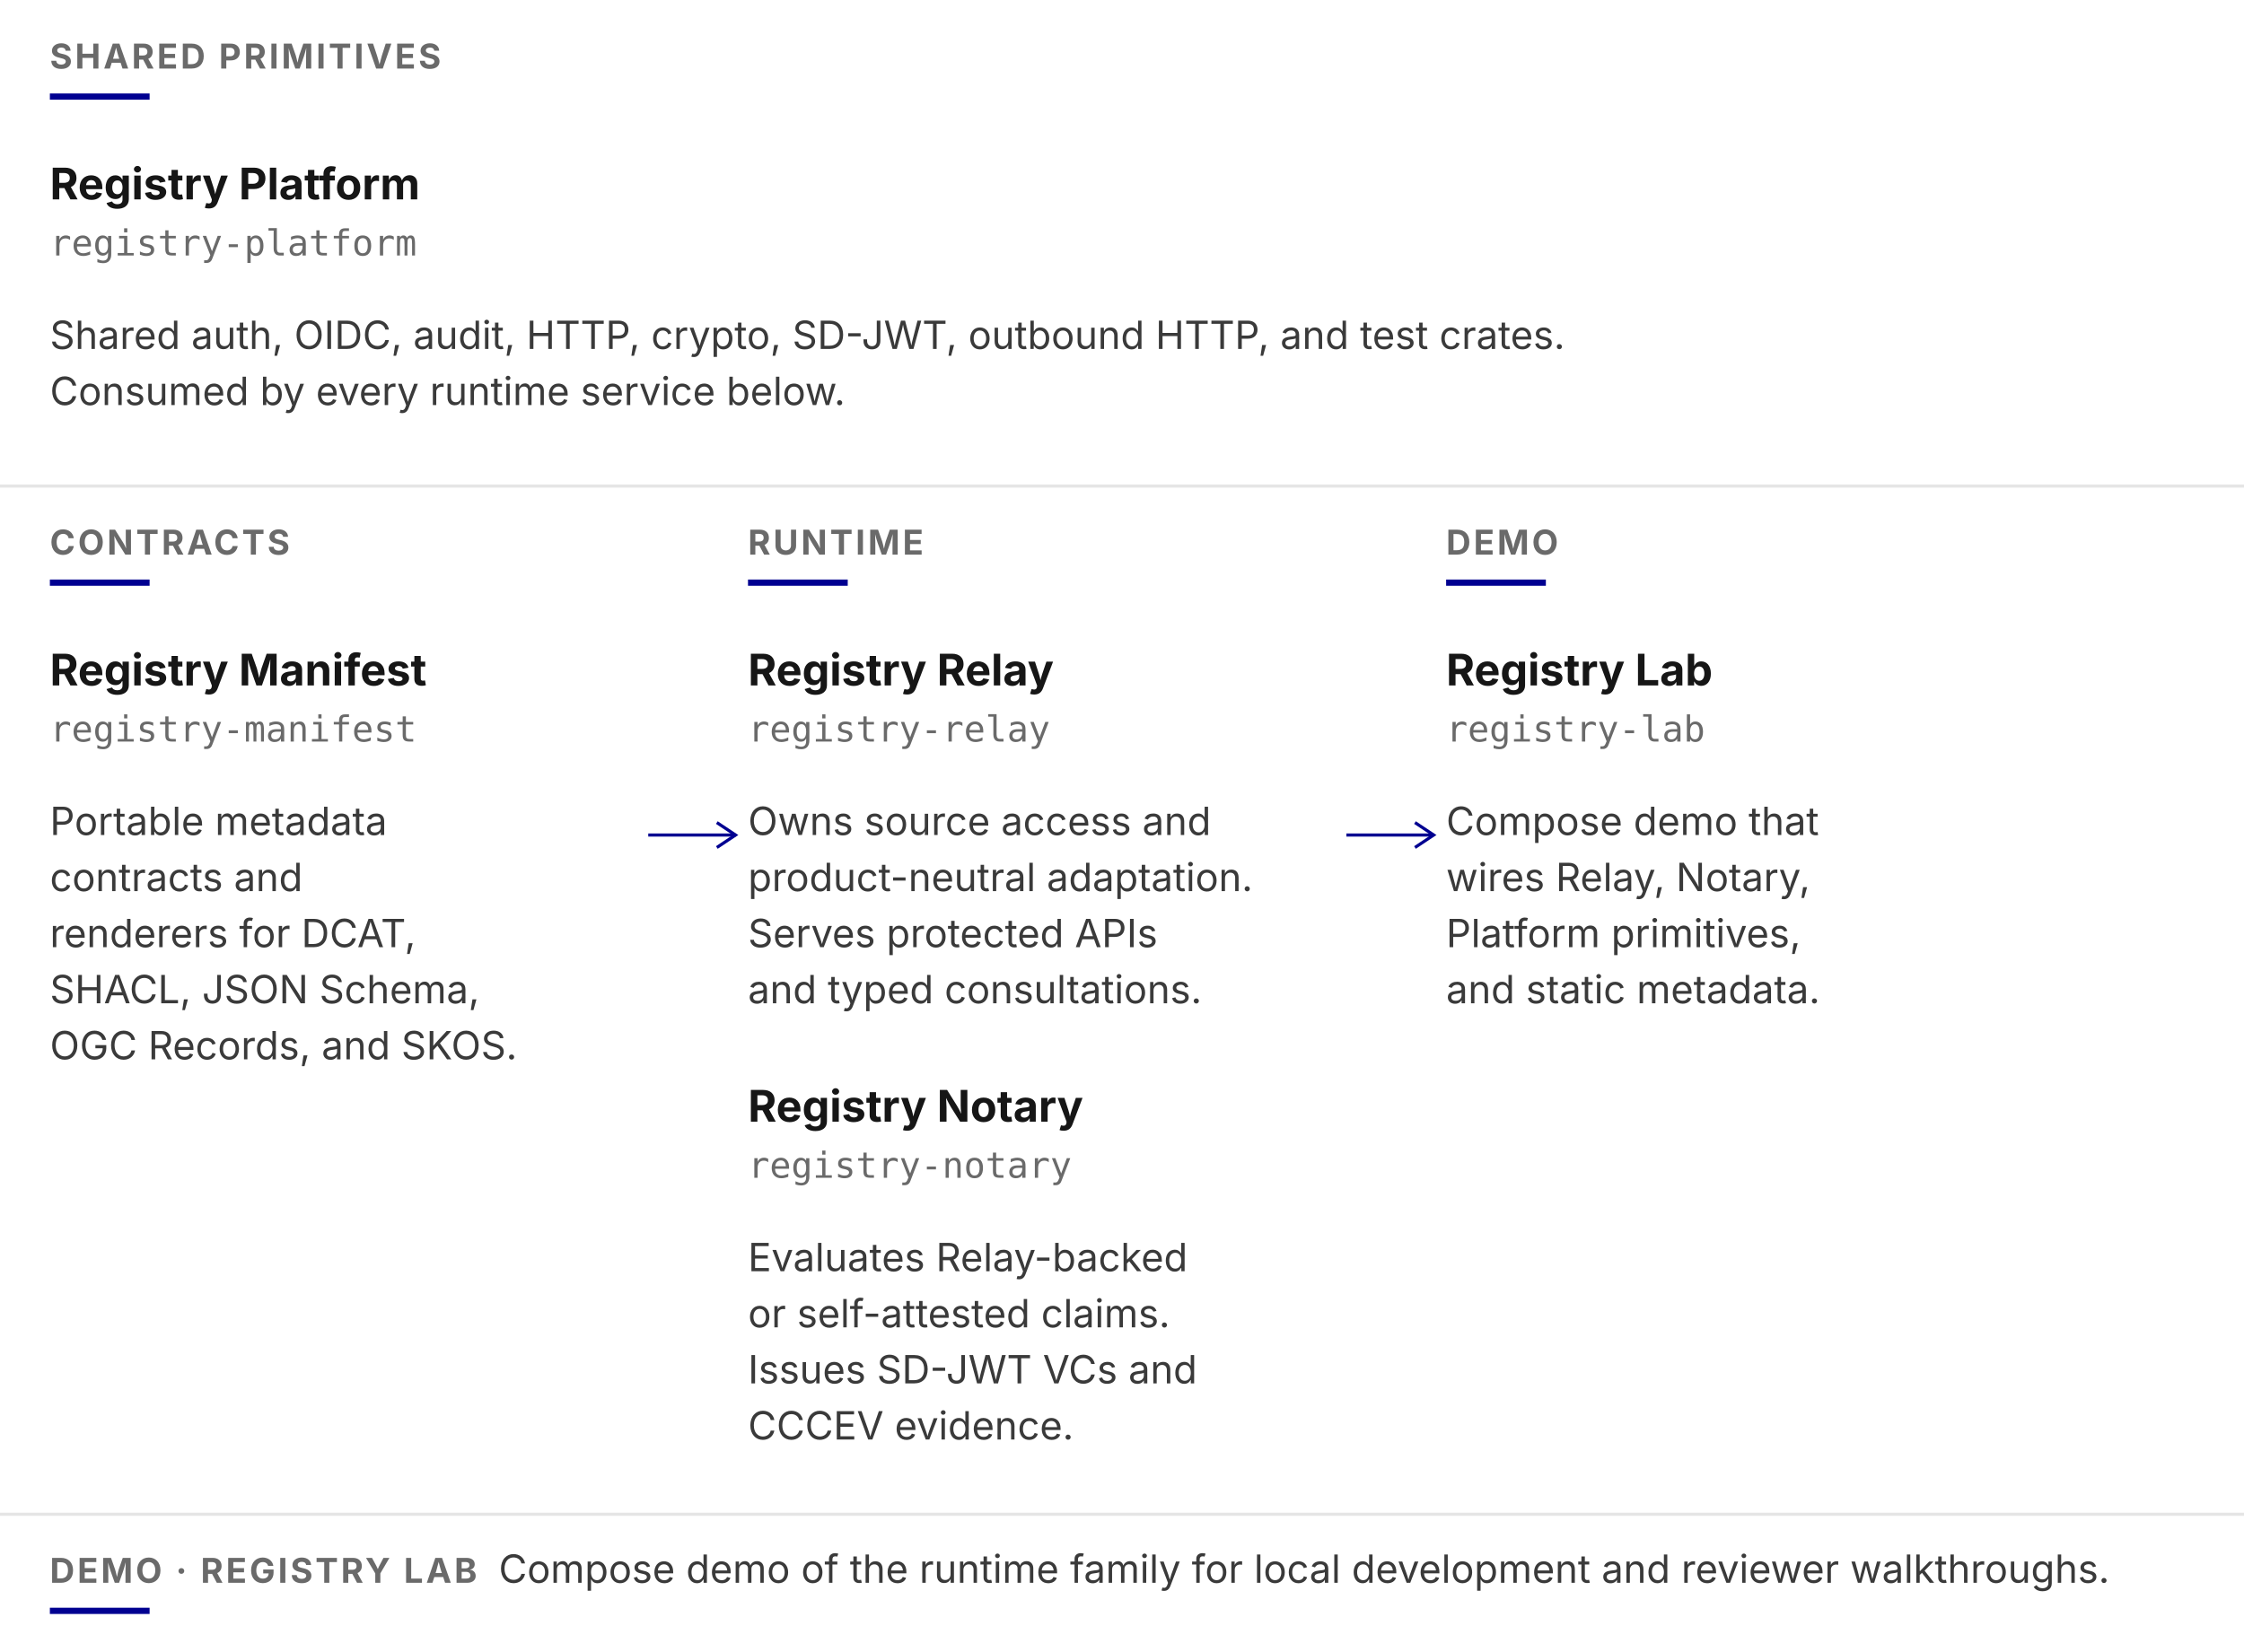
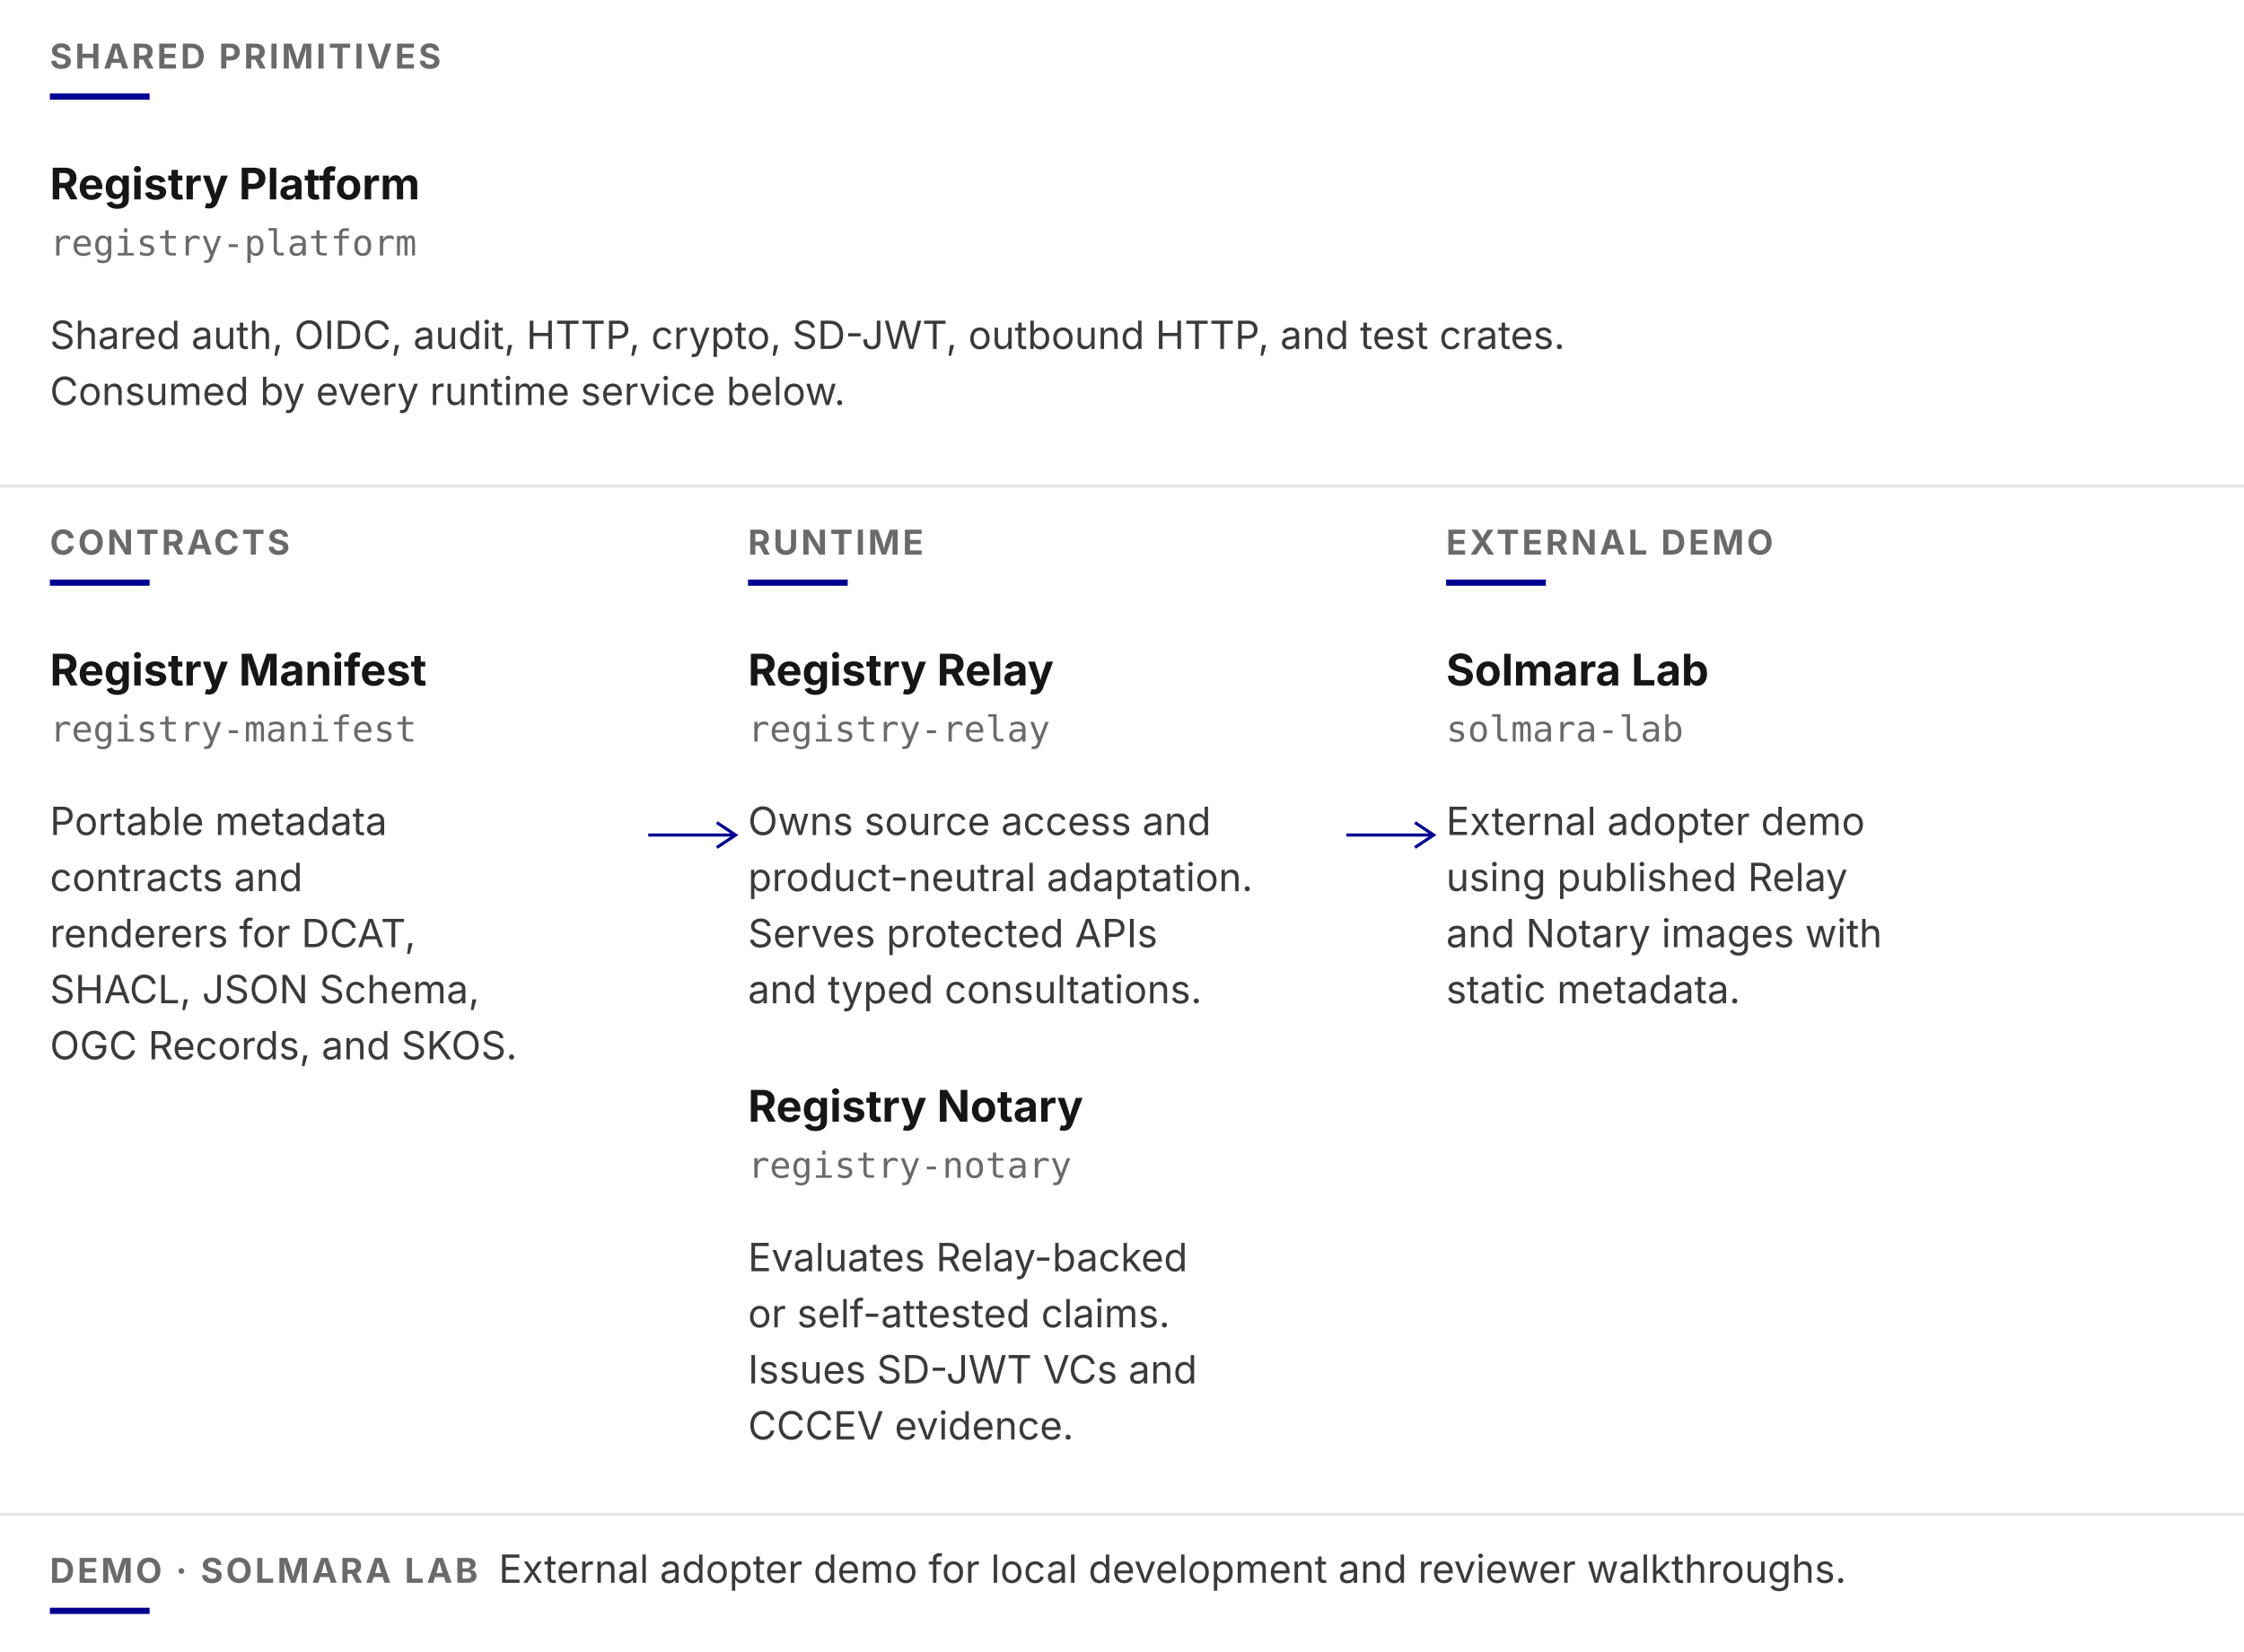
<svg xmlns="http://www.w3.org/2000/svg" viewBox="0 0 720 530" role="img" font-family="'Public Sans', system-ui, -apple-system, BlinkMacSystemFont, sans-serif" text-rendering="geometricPrecision">
  <text x="16" y="22" fill="#6a6a6a" font-size="11" font-weight="700" letter-spacing="0.08em">SHARED PRIMITIVES</text>
  <rect x="16" y="30" width="32" height="2" fill="#000091" />
  <text x="16" y="64" fill="#161616" font-size="14" font-weight="700">Registry Platform</text>
  <text x="16" y="82" fill="#6a6a6a" font-size="11.5" font-family="'IBM Plex Mono', ui-monospace, SFMono-Regular, monospace">registry-platform</text>
  <g fill="#3a3a3a" font-size="12.5">
    <text x="16" y="112">Shared auth, OIDC, audit, HTTP, crypto, SD-JWT, outbound HTTP, and test crates.</text>
    <text x="16" y="130">Consumed by every runtime service below.</text>
  </g>
  <line x1="0" y1="156" x2="720" y2="156" stroke="#e5e5e5" stroke-width="1" />
  <g fill="#6a6a6a" font-size="11" font-weight="700" letter-spacing="0.08em">
    <text x="16" y="178">CONTRACTS</text>
    <text x="240" y="178">RUNTIME</text>
-     <text x="464" y="178">DEMO</text>
+     <text x="464" y="178">EXTERNAL DEMO</text>
  </g>
  <g fill="#000091">
    <rect x="16" y="186" width="32" height="2" />
    <rect x="240" y="186" width="32" height="2" />
    <rect x="464" y="186" width="32" height="2" />
  </g>
  <text x="16" y="220" fill="#161616" font-size="14" font-weight="700">Registry Manifest</text>
  <text x="16" y="238" fill="#6a6a6a" font-size="11.5" font-family="'IBM Plex Mono', ui-monospace, SFMono-Regular, monospace">registry-manifest</text>
  <g fill="#3a3a3a" font-size="12.5">
    <text x="16" y="268">Portable metadata</text>
    <text x="16" y="286">contracts and</text>
    <text x="16" y="304">renderers for DCAT,</text>
    <text x="16" y="322">SHACL, JSON Schema,</text>
    <text x="16" y="340">OGC Records, and SKOS.</text>
  </g>
  <g stroke="#000091" stroke-width="1" fill="none">
    <line x1="208" y1="268" x2="236" y2="268" />
    <polyline points="230,264 236,268 230,272" />
  </g>
  <text x="240" y="220" fill="#161616" font-size="14" font-weight="700">Registry Relay</text>
  <text x="240" y="238" fill="#6a6a6a" font-size="11.5" font-family="'IBM Plex Mono', ui-monospace, SFMono-Regular, monospace">registry-relay</text>
  <g fill="#3a3a3a" font-size="12.5">
    <text x="240" y="268">Owns source access and</text>
    <text x="240" y="286">product-neutral adaptation.</text>
    <text x="240" y="304">Serves protected APIs</text>
    <text x="240" y="322">and typed consultations.</text>
  </g>
  <text x="240" y="360" fill="#161616" font-size="14" font-weight="700">Registry Notary</text>
  <text x="240" y="378" fill="#6a6a6a" font-size="11.5" font-family="'IBM Plex Mono', ui-monospace, SFMono-Regular, monospace">registry-notary</text>
  <g fill="#3a3a3a" font-size="12.5">
    <text x="240" y="408">Evaluates Relay-backed</text>
    <text x="240" y="426">or self-attested claims.</text>
    <text x="240" y="444">Issues SD-JWT VCs and</text>
    <text x="240" y="462">CCCEV evidence.</text>
  </g>
  <g stroke="#000091" stroke-width="1" fill="none">
    <line x1="432" y1="268" x2="460" y2="268" />
    <polyline points="454,264 460,268 454,272" />
  </g>
-   <text x="464" y="220" fill="#161616" font-size="14" font-weight="700">Registry Lab</text>
-   <text x="464" y="238" fill="#6a6a6a" font-size="11.5" font-family="'IBM Plex Mono', ui-monospace, SFMono-Regular, monospace">registry-lab</text>
+   <text x="464" y="220" fill="#161616" font-size="14" font-weight="700">Solmara Lab</text>
+   <text x="464" y="238" fill="#6a6a6a" font-size="11.5" font-family="'IBM Plex Mono', ui-monospace, SFMono-Regular, monospace">solmara-lab</text>
  <g fill="#3a3a3a" font-size="12.5">
-     <text x="464" y="268">Compose demo that</text>
-     <text x="464" y="286">wires Relay, Notary,</text>
-     <text x="464" y="304">Platform primitives,</text>
-     <text x="464" y="322">and static metadata.</text>
+     <text x="464" y="268">External adopter demo</text>
+     <text x="464" y="286">using published Relay</text>
+     <text x="464" y="304">and Notary images with</text>
+     <text x="464" y="322">static metadata.</text>
  </g>
  <line x1="0" y1="486" x2="720" y2="486" stroke="#e5e5e5" stroke-width="1" />
-   <text x="16" y="508" fill="#6a6a6a" font-size="11" font-weight="700" letter-spacing="0.08em">DEMO · REGISTRY LAB</text>
+   <text x="16" y="508" fill="#6a6a6a" font-size="11" font-weight="700" letter-spacing="0.08em">DEMO · SOLMARA LAB</text>
  <rect x="16" y="516" width="32" height="2" fill="#000091" />
  <g fill="#3a3a3a" font-size="12.5">
-     <text x="160" y="508">Compose demo of the runtime family for local development and reviewer walkthroughs.</text>
+     <text x="160" y="508">External adopter demo for local development and reviewer walkthroughs.</text>
  </g>
</svg>
